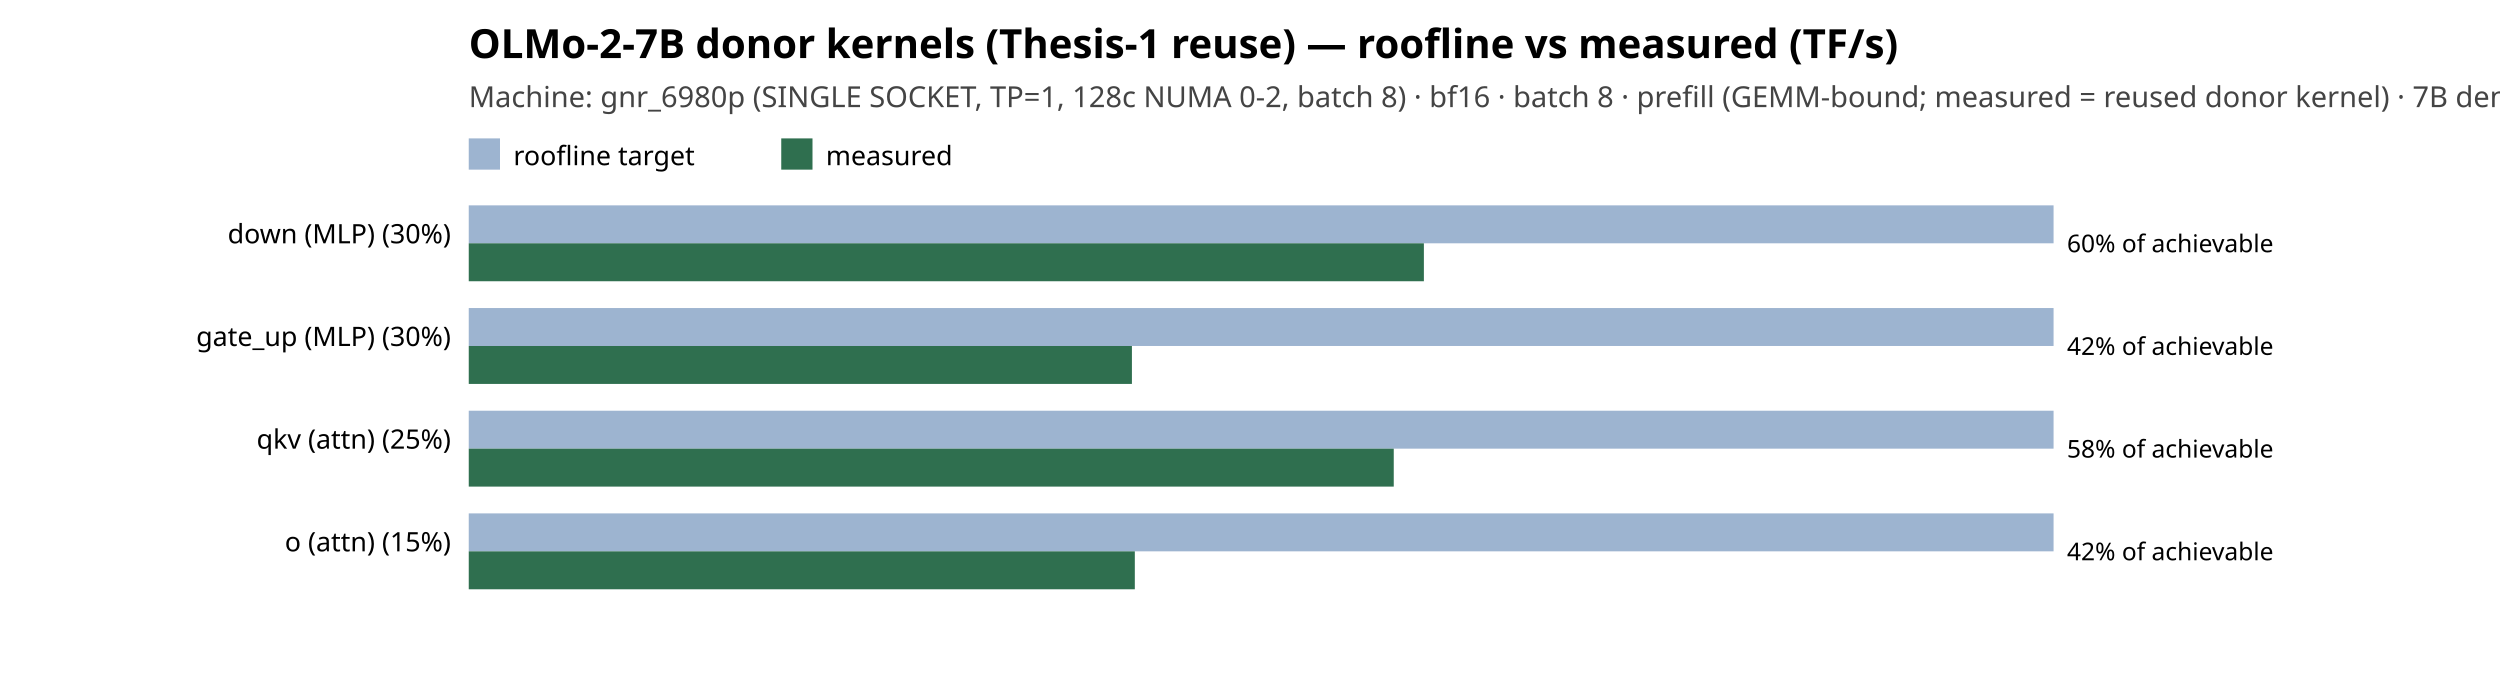
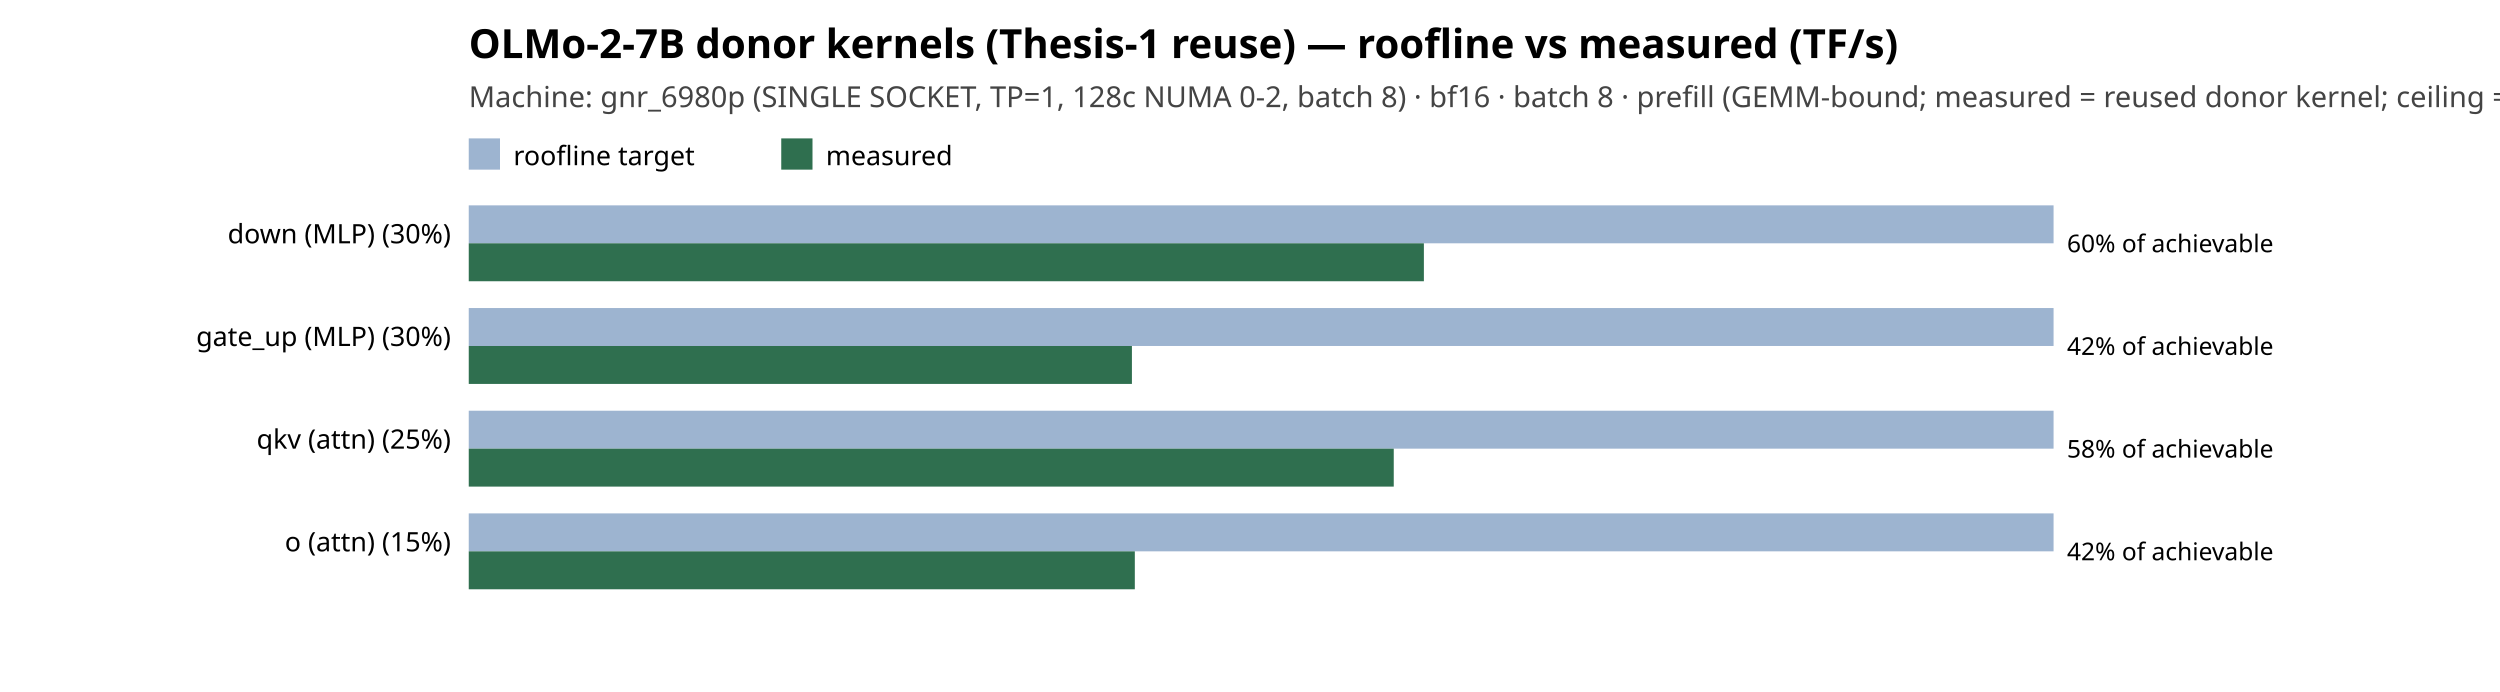
<svg xmlns="http://www.w3.org/2000/svg" width="1120" height="310" font-family="sans-serif">
  <rect width="1120" height="310" fill="white" />
  <text x="210" y="26" font-size="18" font-weight="bold">OLMo-2-7B donor kernels (Thesis-1 reuse) — roofline vs measured (TF/s)</text>
-   <text x="210" y="48" font-size="13" fill="#444">Machine: gnr_6980p (SINGLE SOCKET, TP=1, 128c NUMA 0-2, batch 8)  ·  bf16  ·  batch 8  ·  prefill (GEMM-bound; measured = reused donor kernel)  ·  7B dense</text>
+   <text x="210" y="48" font-size="13" fill="#444">Machine: gnr_6980p (SINGLE SOCKET, TP=1, 128c NUMA 0-2, batch 8)  ·  bf16  ·  batch 8  ·  prefill (GEMM-bound; measured = reused donor kernel; ceiling = bandwidth)  ·  7B dense</text>
  <rect x="210" y="62" width="14" height="14" fill="#9db4d0" />
  <text x="230" y="74" font-size="12">roofline target</text>
  <rect x="350" y="62" width="14" height="14" fill="#2f6f4f" />
  <text x="370" y="74" font-size="12">measured</text>
  <text x="202" y="109.0" font-size="12" text-anchor="end">down (MLP) (30%)</text>
  <rect x="210" y="92" width="710.0" height="17.0" fill="#9db4d0" />
  <rect x="210" y="109.0" width="427.9" height="17.0" fill="#2f6f4f" />
  <text x="926.0" y="113.0" font-size="11">60% of achievable</text>
  <text x="202" y="155.0" font-size="12" text-anchor="end">gate_up (MLP) (30%)</text>
  <rect x="210" y="138" width="710.0" height="17.0" fill="#9db4d0" />
  <rect x="210" y="155.0" width="297.1" height="17.0" fill="#2f6f4f" />
  <text x="926.0" y="159.0" font-size="11">42% of achievable</text>
  <text x="202" y="201.0" font-size="12" text-anchor="end">qkv (attn) (25%)</text>
  <rect x="210" y="184" width="710.0" height="17.0" fill="#9db4d0" />
  <rect x="210" y="201.0" width="414.4" height="17.0" fill="#2f6f4f" />
  <text x="926.0" y="205.0" font-size="11">58% of achievable</text>
  <text x="202" y="247.0" font-size="12" text-anchor="end">o (attn) (15%)</text>
  <rect x="210" y="230" width="710.0" height="17.0" fill="#9db4d0" />
  <rect x="210" y="247.0" width="298.4" height="17.0" fill="#2f6f4f" />
  <text x="926.0" y="251.0" font-size="11">42% of achievable</text>
</svg>
